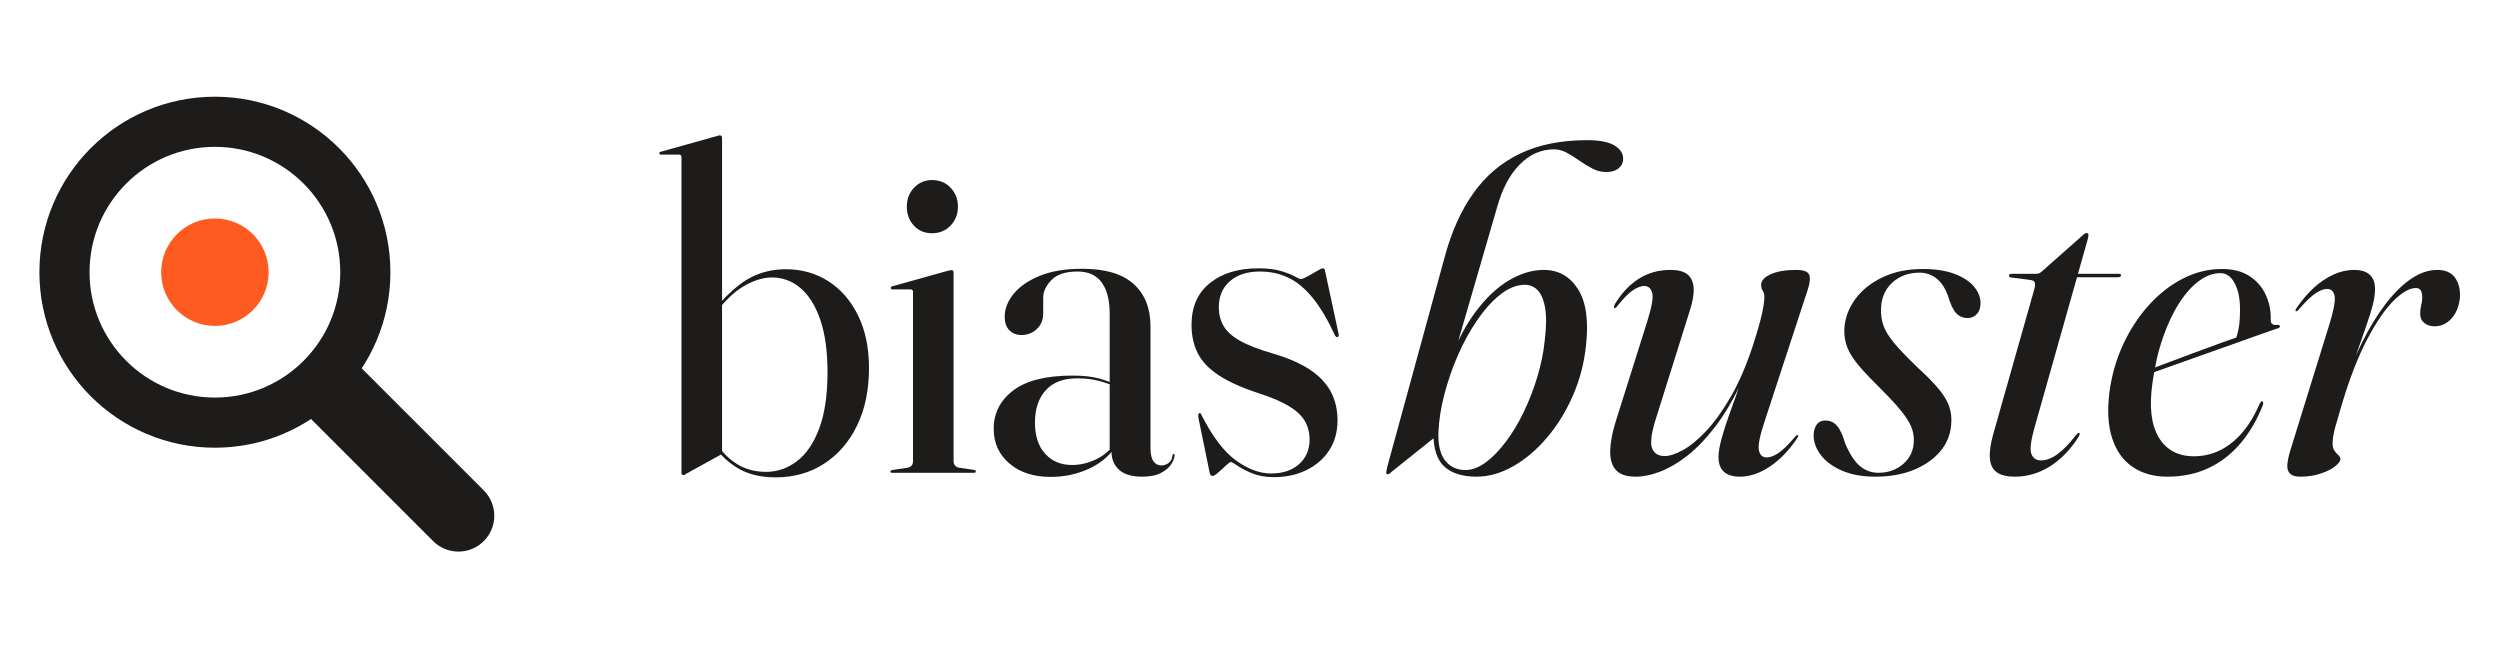
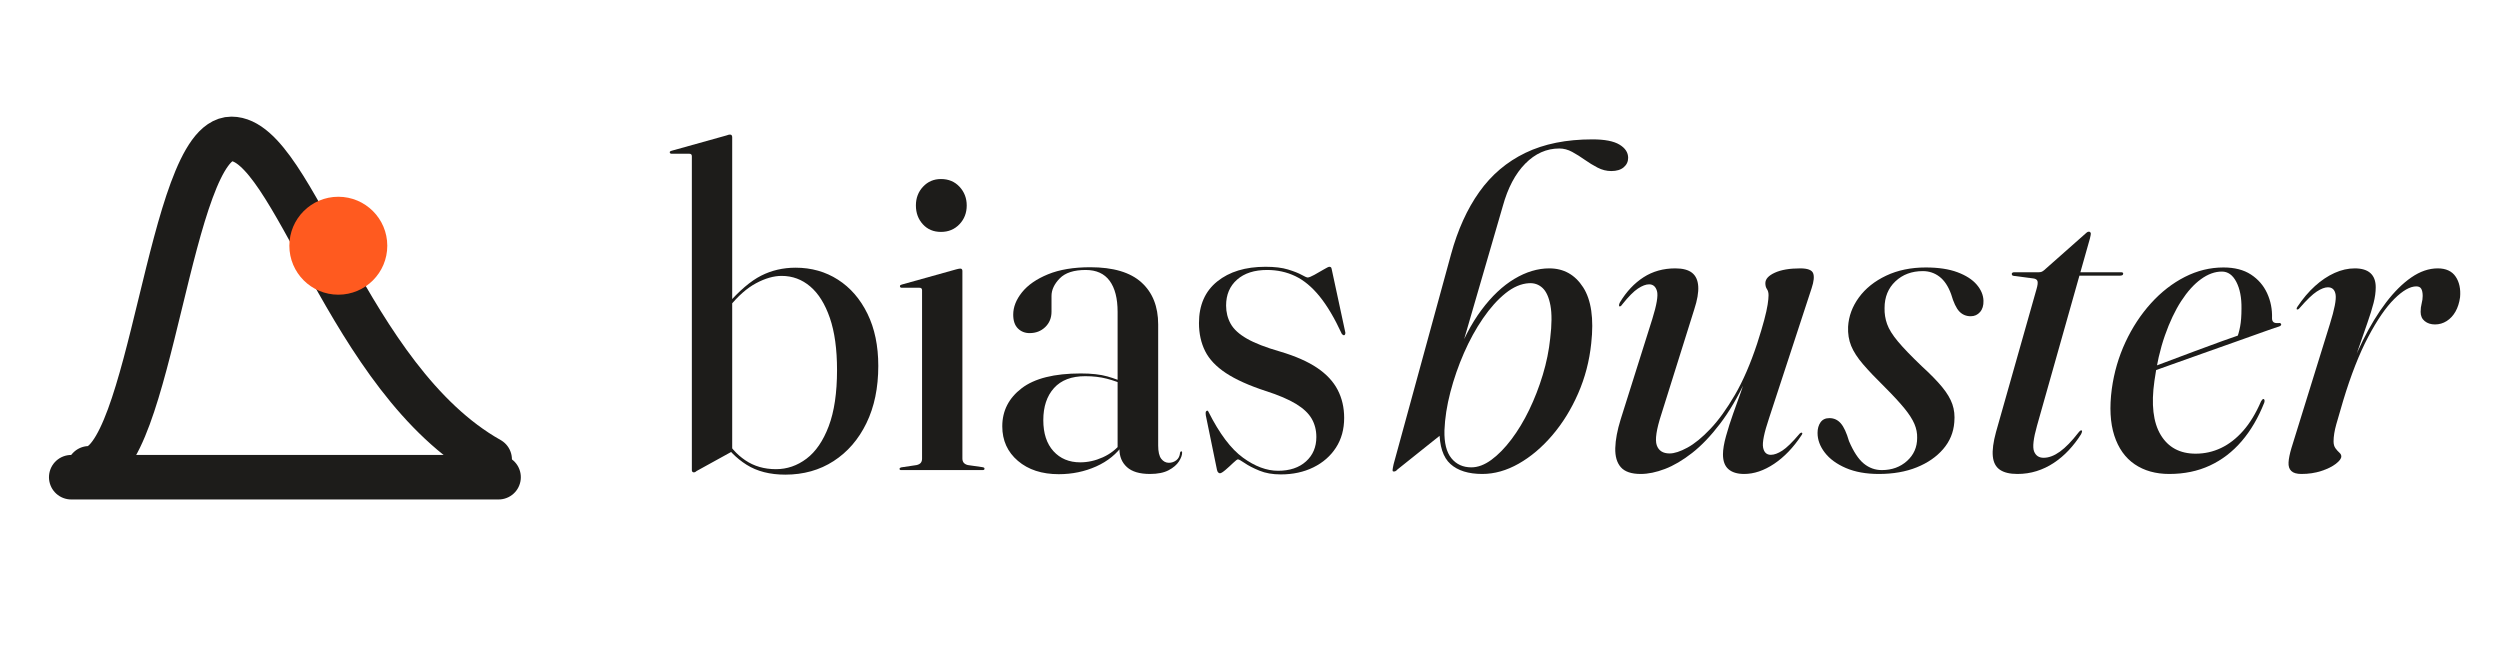
- <svg xmlns="http://www.w3.org/2000/svg" viewBox="0 0 349 92" width="349" height="92" role="img" aria-label="biasbuster">
-   <g fill="none" stroke="#1D1C1A" stroke-linecap="round">
-     <circle cx="30" cy="38" r="21" stroke-width="7" />
-     <path d="M46 54 L64 72" stroke-width="10" />
+ <svg xmlns="http://www.w3.org/2000/svg" viewBox="0 0 351 92" width="351" height="92" role="img" aria-label="biasbuster">
+   <g transform="translate(0 2) scale(1.25)" fill="none" stroke="#1D1C1A" stroke-width="5" stroke-linecap="round">
+     <path d="M8 52h48" />
+     <path d="M10 51C17 51 19 14 26 14S39 41 55 50" />
+     <circle cx="38" cy="26" r="5.5" fill="#FF5A1F" stroke="none" />
  </g>
-   <circle cx="30" cy="38" r="7.5" fill="#FF5A1F" />
-   <g fill="#1D1C1A" transform="translate(92 66) scale(0.032 -0.032)">
+   <g fill="#1D1C1A" transform="translate(94 66) scale(0.032 -0.032)">
    <path transform="translate(0 0)" d="M275 1461V82L119 -4Q116 -7 113.0 -8.5Q110 -10 106 -10Q103 -10 100.5 -7.5Q98 -5 98 -1V1377Q98 1382 95.5 1385.0Q93 1388 86 1388H8Q5 1388 3.0 1390.0Q1 1392 1 1394Q1 1397 3.0 1398.5Q5 1400 9 1401L249 1468Q257 1471 260.0 1471.5Q263 1472 266 1472Q271 1472 273.0 1468.5Q275 1465 275 1461ZM262 716 253 726Q333 818 402.0 853.0Q471 888 553 888Q657 888 739.0 835.5Q821 783 868.5 686.0Q916 589 916 457Q916 313 864.0 206.0Q812 99 720.0 39.5Q628 -20 508 -20Q407 -20 338.0 23.5Q269 67 226 138L242 145Q275 82 332.5 43.0Q390 4 467 4Q540 4 601.0 50.0Q662 96 698.5 192.5Q735 289 735 439Q735 576 703.5 667.5Q672 759 617.5 805.5Q563 852 492 852Q440 852 380.0 820.0Q320 788 262 716Z" />
    <path transform="translate(966 0)" d="M319 874V51Q319 39 325.0 32.0Q331 25 343 22L406 13Q412 12 414.0 10.5Q416 9 416 6Q416 3 414.0 1.5Q412 0 408 0H49Q47 0 45.0 1.5Q43 3 43 6Q43 7 45.0 9.0Q47 11 51 12L118 22Q131 25 136.5 32.0Q142 39 142 50V789Q142 794 139.5 797.0Q137 800 130 800H52Q49 800 47.0 802.0Q45 804 45 806Q45 810 47.0 811.5Q49 813 53 814L293 881Q301 883 304.0 883.5Q307 884 310 884Q315 884 317.0 881.0Q319 878 319 874ZM225 1045Q176 1045 145.5 1078.5Q115 1112 115 1161Q115 1210 146.5 1243.5Q178 1277 225 1277Q275 1277 306.5 1243.0Q338 1209 338 1161Q338 1112 306.0 1078.5Q274 1045 225 1045Z" />
    <path transform="translate(1408 0)" d="M566 92V99L558 92V694Q558 783 523.0 830.5Q488 878 418 878Q340 878 304.0 841.0Q268 804 268 764V695Q268 654 240.5 627.5Q213 601 172 601Q141 601 120.5 621.5Q100 642 100 682Q100 732 138.5 780.0Q177 828 252.5 859.0Q328 890 438 890Q589 890 662.5 823.5Q736 757 736 639V108Q736 67 749.5 49.5Q763 32 783 32Q801 32 815.5 43.0Q830 54 832 76Q833 80 834.5 81.0Q836 82 837 82Q840 82 840.5 81.0Q841 80 841 76Q841 60 827.0 38.0Q813 16 782.0 -0.5Q751 -17 700 -17Q632 -17 599.0 13.0Q566 43 566 92ZM52 192Q52 294 137.0 359.0Q222 424 396 424Q467 424 513.0 411.0Q559 398 598 379L592 372Q553 390 510.5 401.0Q468 412 416 412Q326 412 279.0 360.0Q232 308 232 219Q232 132 276.5 83.0Q321 34 394 34Q444 34 493.0 56.0Q542 78 575 120L584 114Q540 50 464.0 16.0Q388 -18 300 -18Q189 -18 120.5 40.5Q52 99 52 192Z" />
    <path transform="translate(2272 0)" d="M398 -3Q475 -3 520.5 38.0Q566 79 566 145Q566 190 545.5 225.5Q525 261 476.5 290.5Q428 320 344 347Q234 383 169.5 425.5Q105 468 78.0 522.0Q51 576 51 645Q51 763 131.0 827.5Q211 892 343 892Q403 892 442.0 880.0Q481 868 501.5 856.5Q522 845 528 845Q536 845 557.0 856.5Q578 868 598.0 880.0Q618 892 623 892Q626 892 629.0 890.5Q632 889 633 883L692 609Q694 603 693.0 598.5Q692 594 689 592Q686 591 683.5 592.5Q681 594 678 597Q630 701 580.0 762.5Q530 824 473.5 851.0Q417 878 350 878Q266 878 218.0 835.5Q170 793 170 722Q170 678 190.0 642.0Q210 606 261.5 576.5Q313 547 407 520Q508 490 569.5 448.5Q631 407 659.5 352.0Q688 297 688 229Q688 154 652.0 98.5Q616 43 553.0 12.0Q490 -19 410 -19Q356 -19 316.0 -2.5Q276 14 252.0 30.5Q228 47 222 47Q217 47 201.0 31.5Q185 16 167.5 1.0Q150 -14 143 -14Q140 -14 136.0 -11.0Q132 -8 130 1L81 240Q80 249 80.5 253.5Q81 258 85 260Q87 262 89.5 260.0Q92 258 93 255Q165 112 244.0 54.5Q323 -3 398 -3Z" />
    <path transform="translate(3153 0)" d="M503 1158 306 480H294Q342 612 409.5 702.5Q477 793 554.0 839.0Q631 885 707 885Q802 885 855.5 802.0Q909 719 891 556Q879 440 833.5 336.0Q788 232 720.0 152.5Q652 73 572.5 28.0Q493 -17 413 -17Q322 -17 273.5 26.5Q225 70 225 175L239 161L40 2Q37 -2 32.5 -4.5Q28 -7 23 -6Q19 -6 19.5 1.0Q20 8 24 26L276 947Q320 1108 400.0 1220.5Q480 1333 602.5 1392.0Q725 1451 896 1451Q977 1451 1015.0 1428.0Q1053 1405 1053 1370Q1053 1345 1033.5 1328.5Q1014 1312 979 1312Q948 1312 919.0 1327.0Q890 1342 862.5 1361.5Q835 1381 807.5 1396.0Q780 1411 751 1411Q667 1411 601.5 1344.5Q536 1278 503 1158ZM618 820Q566 817 514.5 775.5Q463 734 416.0 665.5Q369 597 332.5 513.5Q296 430 273.0 342.0Q250 254 247 174Q245 92 277.5 52.0Q310 12 365 12Q408 12 453.0 45.0Q498 78 541.0 135.0Q584 192 619.0 264.5Q654 337 678.5 418.0Q703 499 711 578Q722 669 712.0 722.5Q702 776 677.5 799.0Q653 822 618 820Z" />
    <path transform="translate(4079 0)" d="M889 164Q892 163 891.0 159.5Q890 156 887 152Q834 72 767.5 27.5Q701 -17 636 -17Q591 -17 567.0 4.0Q543 25 543 69Q543 101 556.5 149.5Q570 198 588.0 248.5Q606 299 621.0 340.5Q636 382 640 401L645 399Q591 283 530.0 203.0Q469 123 407.5 75.0Q346 27 288.5 5.0Q231 -17 182 -17Q121 -17 95.0 12.5Q69 42 70.5 96.5Q72 151 94 222L233 663Q262 756 253.5 785.5Q245 815 219 815Q198 815 170.0 796.5Q142 778 102 728Q97 721 94.5 719.5Q92 718 89 718Q87 719 87.0 723.5Q87 728 91 736Q134 807 194.5 846.0Q255 885 334 885Q383 885 407.5 865.5Q432 846 434.5 806.0Q437 766 417 705L273 246Q240 145 252.5 109.0Q265 73 309 73Q340 73 387.0 98.5Q434 124 488.0 181.0Q542 238 595.5 330.0Q649 422 693 555Q713 617 724.0 658.5Q735 700 739.0 726.0Q743 752 743 767Q743 784 736.0 794.0Q729 804 729 820Q729 847 770.5 866.0Q812 885 882 885Q930 885 938.5 864.0Q947 843 932 798L745 227Q713 132 719.0 99.5Q725 67 753 67Q775 67 803.5 85.5Q832 104 877 157Q880 161 883.5 163.0Q887 165 889 164Z" />
    <path transform="translate(5041 0)" d="M278 0Q344 0 388.5 40.0Q433 80 433 141Q434 172 421.0 202.5Q408 233 377.0 271.0Q346 309 292 363Q232 422 195.5 464.5Q159 507 143.5 545.0Q128 583 130 629Q134 698 177.5 757.5Q221 817 297.0 853.0Q373 889 471 889Q554 889 610.0 868.0Q666 847 694.5 813.5Q723 780 724 743Q725 712 709.0 693.5Q693 675 668 675Q638 675 618.0 696.0Q598 717 582 772Q563 824 531.0 848.5Q499 873 458 873Q385 873 337.5 828.0Q290 783 290 711Q289 675 301.0 641.0Q313 607 348.5 564.5Q384 522 453 456Q510 404 542.5 364.5Q575 325 587.5 289.0Q600 253 596 210Q591 143 547.0 92.0Q503 41 431.0 12.0Q359 -17 265 -17Q181 -17 120.5 9.0Q60 35 28.0 76.5Q-4 118 -4 163Q-4 191 9.0 209.5Q22 228 48 228Q78 228 98.0 205.0Q118 182 134 127Q164 57 199.0 28.5Q234 0 278 0Z" />
    <path transform="translate(5752 0)" d="M231 841 146 852Q140 853 138.5 855.5Q137 858 137 860Q137 864 140.0 866.0Q143 868 148 868H255Q263 868 268.0 870.0Q273 872 279 877L461 1038Q464 1041 467.5 1043.5Q471 1046 476 1046Q479 1046 481.5 1043.5Q484 1041 484 1037Q484 1034 483.0 1029.5Q482 1025 480 1016L248 195Q224 110 235.0 82.0Q246 54 277 54Q311 54 348.5 81.0Q386 108 430 165Q435 171 438.0 173.0Q441 175 443 174Q446 174 445.5 169.5Q445 165 441 157Q417 119 387.0 87.0Q357 55 321.5 31.5Q286 8 246.0 -4.5Q206 -17 162 -17Q112 -17 85.0 1.5Q58 20 54.0 60.5Q50 101 68 167L246 795Q253 819 250.0 829.0Q247 839 231 841ZM395 853 404 868H617Q626 868 626 862Q626 857 622.0 855.0Q618 853 611 853Z" />
    <path transform="translate(6287 0)" d="M139 422Q139 422 178.0 436.5Q217 451 278.0 474.0Q339 497 404.5 521.5Q470 546 525.5 566.0Q581 586 608 595L589 577Q598 598 604.0 629.5Q610 661 610 709Q611 780 587.5 825.5Q564 871 524 871Q478 871 432.0 837.5Q386 804 345.5 741.5Q305 679 274.0 590.5Q243 502 228 391Q206 237 255.5 154.5Q305 72 409 72Q468 72 520.5 97.0Q573 122 617.5 172.5Q662 223 696 302Q699 307 701.5 309.5Q704 312 707 312Q710 311 711.0 307.0Q712 303 710 296Q671 197 611.0 127.0Q551 57 471.5 20.0Q392 -17 293 -17Q204 -17 141.5 25.5Q79 68 52.0 151.5Q25 235 41 356Q56 465 101.0 561.5Q146 658 213.0 732.0Q280 806 361.5 847.5Q443 889 531 889Q604 889 651.5 858.0Q699 827 722.5 776.0Q746 725 744 666Q744 655 750.0 649.5Q756 644 772 645Q778 646 780.5 644.5Q783 643 784 640Q785 637 782.5 634.5Q780 632 775 630Q764 627 713.5 609.0Q663 591 591.5 565.5Q520 540 442.0 512.5Q364 485 296.0 460.5Q228 436 185.5 421.0Q143 406 143 406Z" />
    <path transform="translate(7057 0)" d="M83 705Q82 706 82.0 708.5Q82 711 85 716Q121 770 162.5 807.5Q204 845 248.5 865.0Q293 885 337 885Q383 885 406.0 864.0Q429 843 429 802Q429 770 419.5 733.0Q410 696 392.5 646.0Q375 596 351.0 526.5Q327 457 297 362L291 365Q326 475 373.0 569.5Q420 664 474.0 735.0Q528 806 585.5 845.5Q643 885 701 885Q755 885 779.5 849.0Q804 813 799 758Q794 722 779.0 695.5Q764 669 740.5 654.0Q717 639 689 639Q662 639 644.0 653.5Q626 668 626 694Q626 714 630.5 731.0Q635 748 635 764Q635 784 629.0 795.0Q623 806 607 806Q566 806 510.5 751.0Q455 696 396.0 584.5Q337 473 286 304Q268 244 256.0 201.0Q244 158 244 126Q244 107 252.5 95.5Q261 84 269.5 76.5Q278 69 278 60Q278 46 254.0 27.5Q230 9 190.0 -4.0Q150 -17 103 -17Q72 -17 58.5 -4.0Q45 9 46.5 34.0Q48 59 59 96L228 641Q258 737 253.0 769.5Q248 802 219 802Q199 802 170.5 783.5Q142 765 96 712Q92 707 89.0 705.5Q86 704 83 705Z" />
  </g>
</svg>
